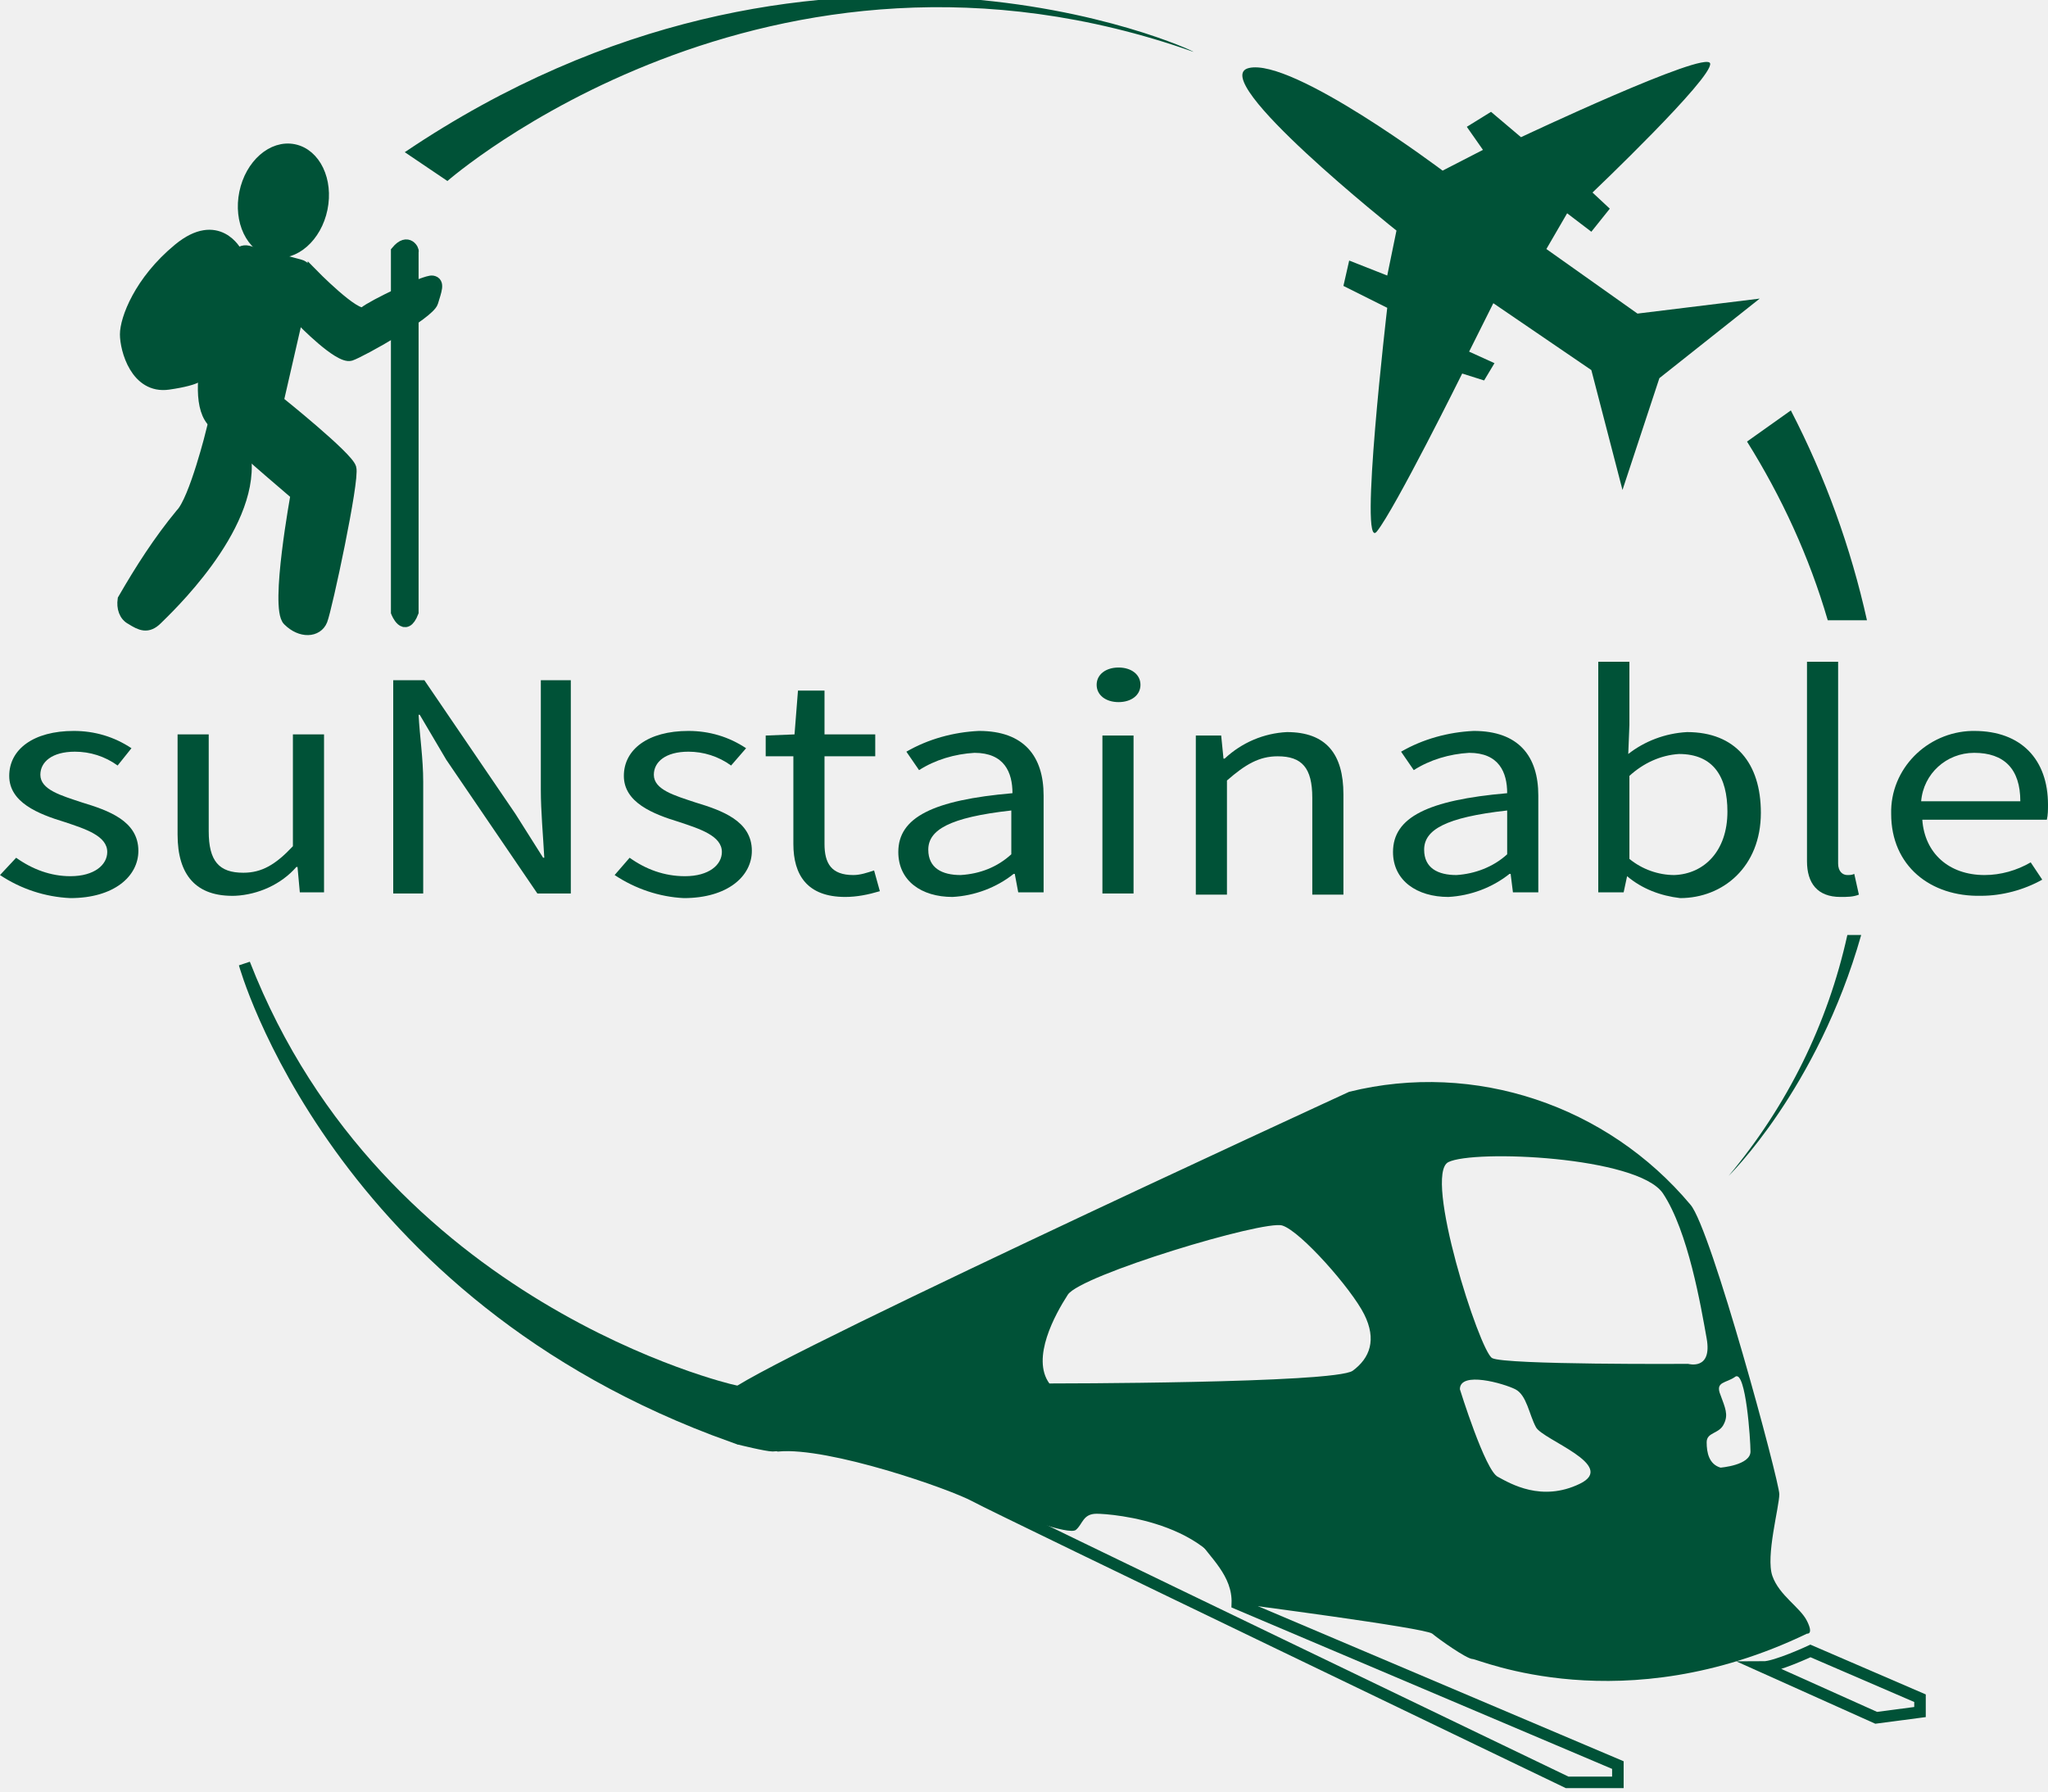
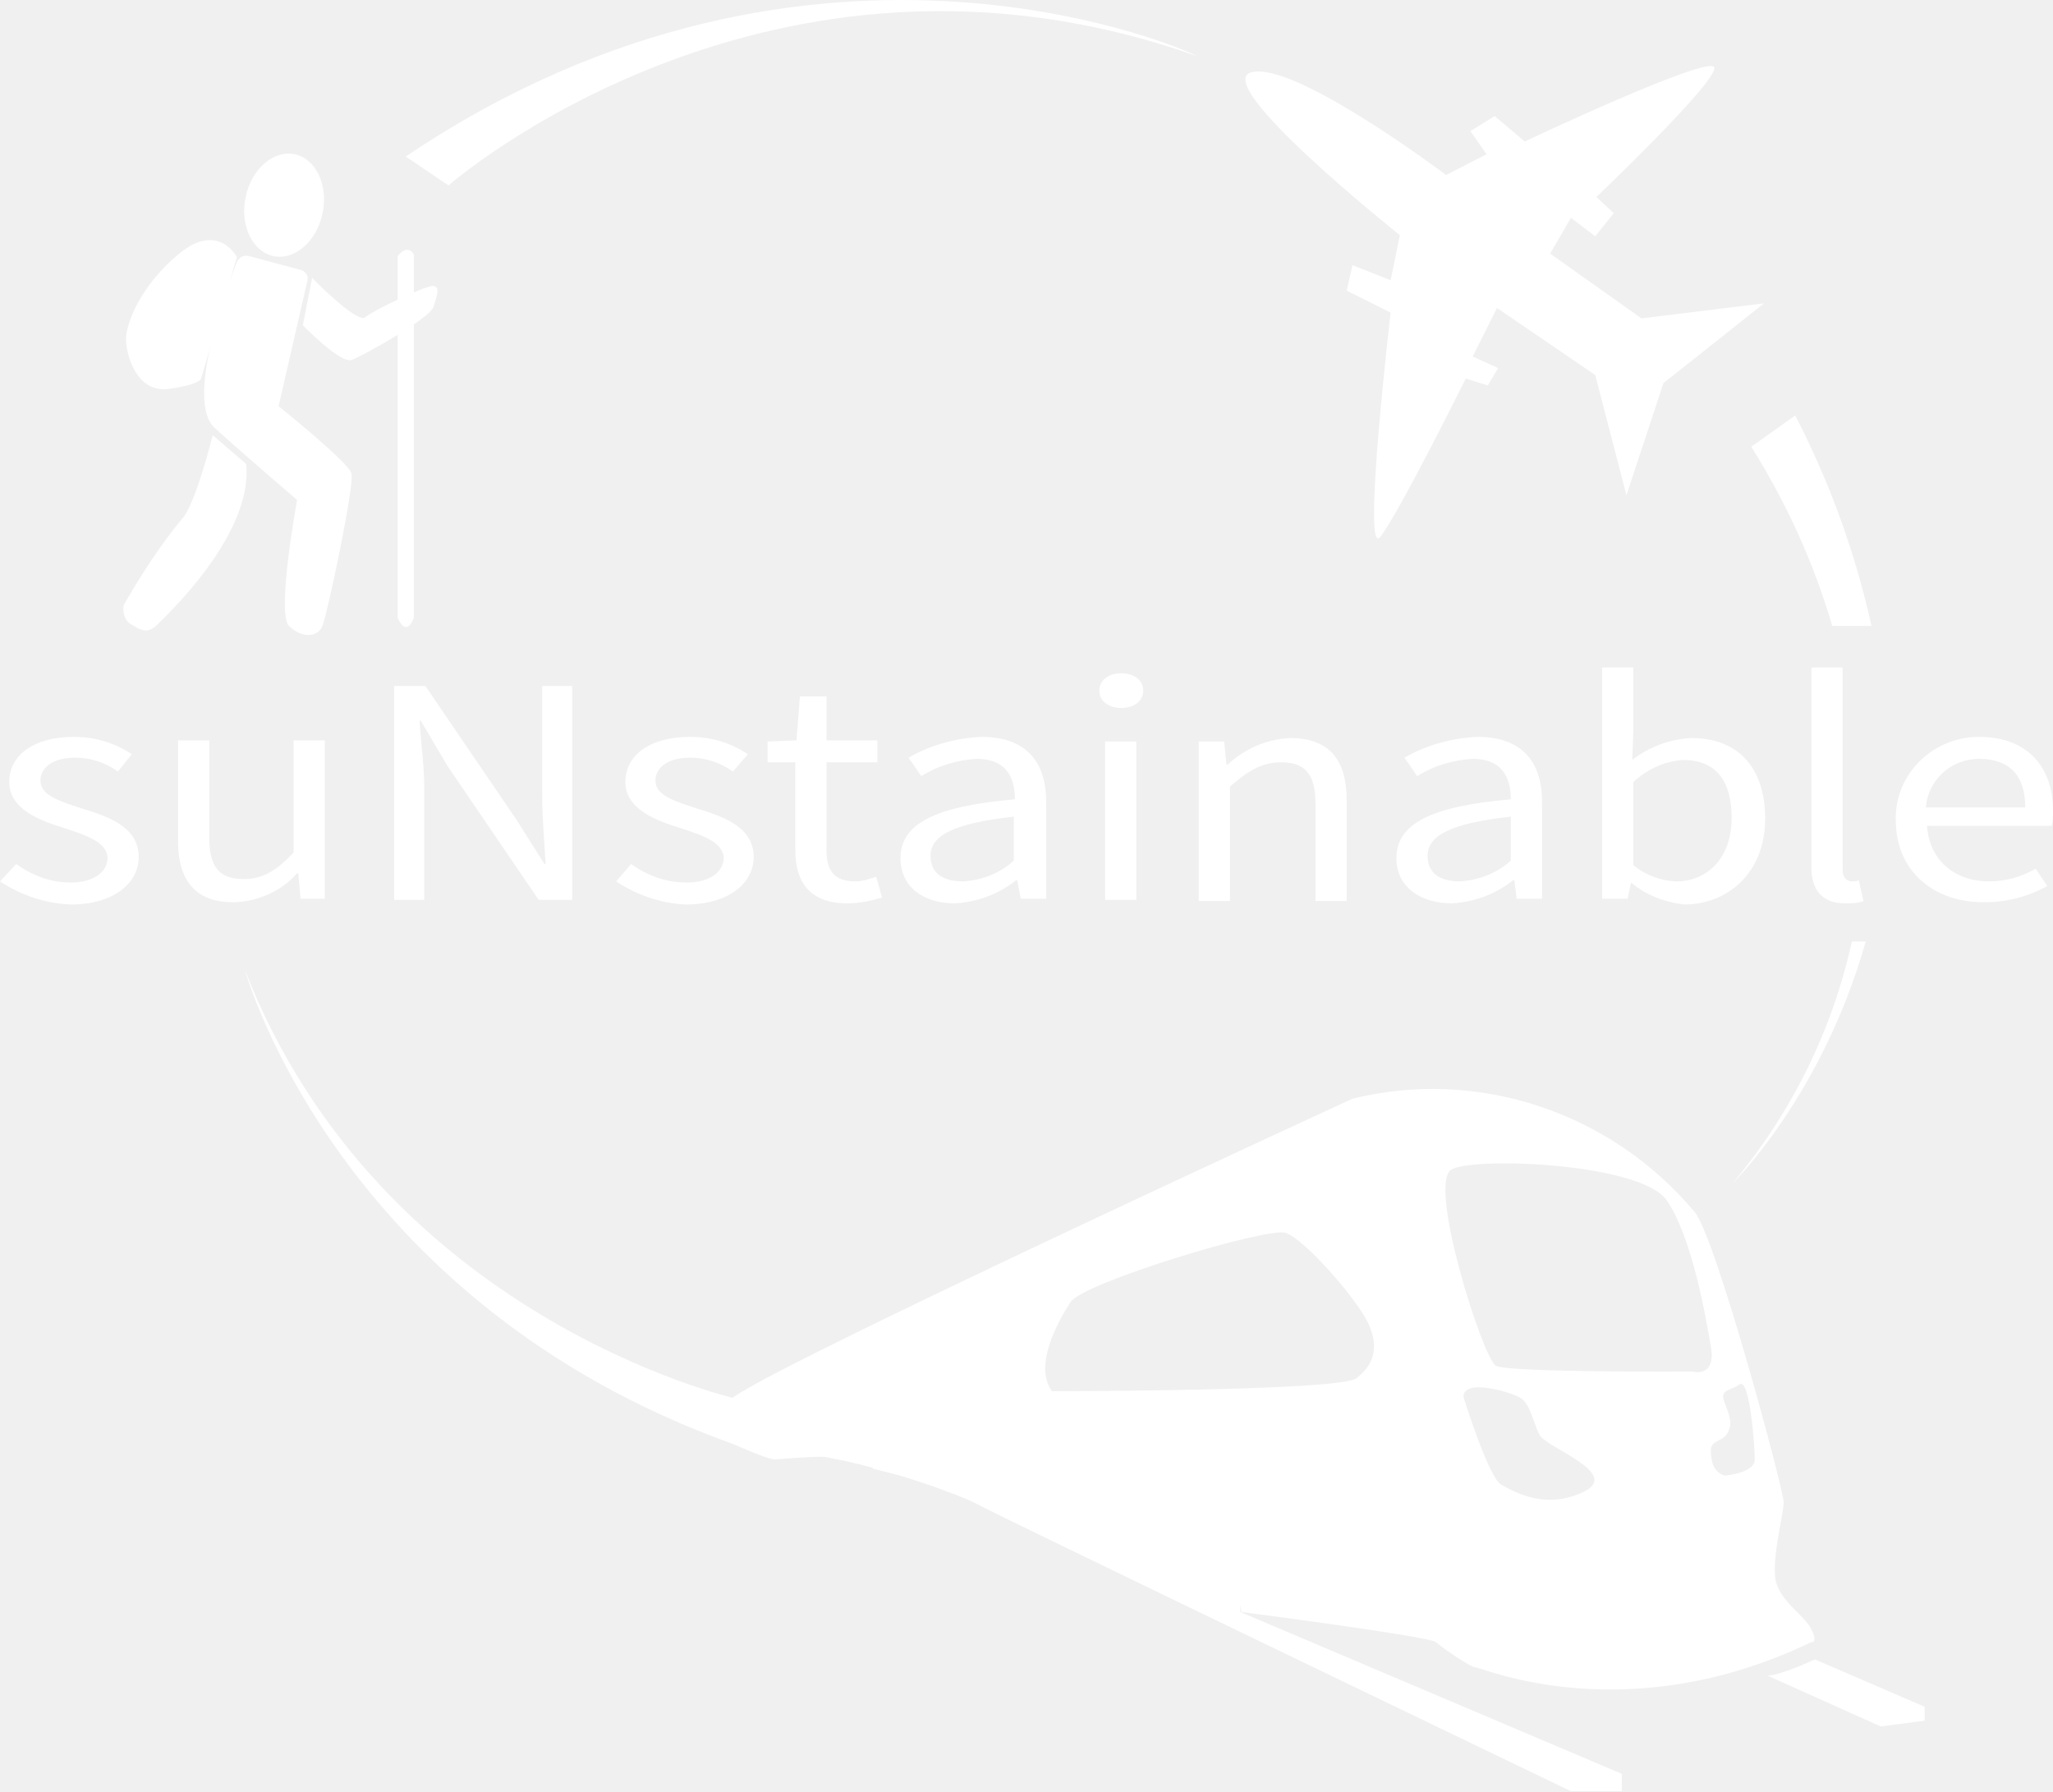
- <svg xmlns="http://www.w3.org/2000/svg" version="1.1" id="Layer_1" x="0px" y="0px" viewBox="0 0 177.6 155.4" style="enable-background:new 0 0 177.6 155.4;" xml:space="preserve">
-   <style type="text/css">
- 	.st0{fill:#005237;}
- 	.st1{fill:#005237;stroke:#005237;stroke-miterlimit:10;}
- 	.st2{fill:none;stroke:#005237;stroke-miterlimit:10;}
- </style>
-   <g id="Layer_2_00000097479160766722966960000004089678121155129990_">
-     <g id="Layer_3">
-       <path class="st0" d="M0,75.9l1.4-1.5c1.4,1,3,1.6,4.7,1.6c2.1,0,3.2-1,3.2-2.1c0-1.4-1.9-2-3.7-2.6c-2.3-0.7-4.8-1.7-4.8-4    s2.1-3.9,5.6-3.9c1.8,0,3.5,0.5,5,1.5l-1.2,1.5c-1.1-0.8-2.4-1.2-3.7-1.2c-2,0-3,0.9-3,2c0,1.3,1.8,1.8,3.6,2.4    c2.3,0.7,4.9,1.6,4.9,4.2c0,2.2-2.1,4.1-5.9,4.1C3.9,77.8,1.8,77.1,0,75.9z" />
-       <path class="st0" d="M15.4,72.4v-8.7h2.7v8.4c0,2.6,0.9,3.6,3,3.6c1.6,0,2.8-0.7,4.3-2.3v-9.7h2.7v13.7H26l-0.2-2.2h-0.1    c-1.3,1.5-3.3,2.4-5.3,2.5C17,77.8,15.4,75.9,15.4,72.4z" />
-       <path class="st0" d="M33.9,59h2.9l7.9,11.6l2.4,3.8h0.1c-0.1-1.9-0.3-4-0.3-5.9V59h2.6v18.5h-2.9l-7.9-11.6L36.4,62h-0.1    c0.1,1.9,0.4,3.8,0.4,5.8v9.7h-2.6V59z" />
-       <path class="st0" d="M53.3,75.9l1.3-1.5c1.4,1,3,1.6,4.8,1.6c2.1,0,3.2-1,3.2-2.1c0-1.4-1.9-2-3.7-2.6c-2.3-0.7-4.8-1.7-4.8-4    s2.1-3.9,5.6-3.9c1.8,0,3.5,0.5,5,1.5l-1.3,1.5c-1.1-0.8-2.4-1.2-3.7-1.2c-2,0-3,0.9-3,2c0,1.3,1.8,1.8,3.6,2.4    c2.3,0.7,4.9,1.6,4.9,4.2c0,2.2-2.1,4.1-5.9,4.1C57.2,77.8,55.1,77.1,53.3,75.9z" />
-       <path class="st0" d="M68.8,73.2v-7.6h-2.4v-1.8l2.5-0.1l0.3-3.8h2.3v3.8h4.4v1.9h-4.4v7.6c0,1.7,0.6,2.7,2.5,2.7    c0.6,0,1.2-0.2,1.8-0.4l0.5,1.8c-1,0.3-2,0.5-3,0.5C70,77.8,68.8,75.9,68.8,73.2z" />
-       <path class="st0" d="M77.9,73.9c0-3,3-4.5,9.9-5.1c0-1.8-0.7-3.5-3.3-3.5c-1.7,0.1-3.4,0.6-4.8,1.5l-1.1-1.6    c1.9-1.1,4.1-1.7,6.3-1.8c3.9,0,5.6,2.2,5.6,5.6v8.4h-2.2L88,75.8h-0.1c-1.5,1.2-3.4,1.9-5.3,2C79.9,77.8,77.9,76.4,77.9,73.9z     M87.7,74.1v-3.8c-5.4,0.6-7.2,1.7-7.2,3.4c0,1.6,1.2,2.2,2.8,2.2C85,75.8,86.5,75.2,87.7,74.1z" />
-       <path class="st0" d="M95.1,59.4c0-0.9,0.8-1.5,1.9-1.5s1.9,0.6,1.9,1.5s-0.8,1.5-1.9,1.5S95.1,60.3,95.1,59.4z M95.6,63.8h2.7    v13.7h-2.7L95.6,63.8z" />
-       <path class="st0" d="M103.7,63.8h2.2l0.2,2h0.1c1.5-1.4,3.4-2.2,5.4-2.3c3.4,0,4.9,1.9,4.9,5.4v8.7h-2.7v-8.4c0-2.6-0.9-3.6-3-3.6    c-1.6,0-2.8,0.7-4.4,2.1v9.9h-2.7L103.7,63.8z" />
-       <path class="st0" d="M120.8,73.9c0-3,3-4.5,9.9-5.1c0-1.8-0.7-3.5-3.3-3.5c-1.7,0.1-3.4,0.6-4.8,1.5l-1.1-1.6    c1.9-1.1,4.1-1.7,6.3-1.8c3.9,0,5.6,2.2,5.6,5.6v8.4h-2.2l-0.2-1.6h-0.1c-1.5,1.2-3.4,1.9-5.3,2C122.9,77.8,120.8,76.4,120.8,73.9    z M130.7,74.1v-3.8c-5.4,0.6-7.2,1.7-7.2,3.4c0,1.6,1.2,2.2,2.8,2.2C127.9,75.8,129.5,75.2,130.7,74.1L130.7,74.1z" />
-       <path class="st0" d="M141.1,76L141.1,76l-0.3,1.4h-2.2V57.4h2.7v5.5l-0.1,2.5c1.4-1.1,3.2-1.8,5.1-1.9c4.2,0,6.4,2.7,6.4,7    c0,4.7-3.3,7.4-7,7.4C144,77.7,142.4,77.1,141.1,76z M149.8,70.4c0-3-1.2-5-4.2-5c-1.6,0.1-3.1,0.8-4.3,1.9v7.2    c1.1,0.9,2.5,1.4,3.9,1.4C147.8,75.8,149.8,73.8,149.8,70.4L149.8,70.4z" />
-       <path class="st0" d="M156.7,74.7V57.4h2.7v17.5c0,0.7,0.4,1,0.8,1c0.2,0,0.4,0,0.6-0.1l0.4,1.8c-0.5,0.2-1,0.2-1.6,0.2    C157.6,77.8,156.7,76.6,156.7,74.7z" />
-       <path class="st0" d="M164,70.6c-0.1-3.9,3.1-7.1,7-7.2c0.1,0,0.2,0,0.2,0c4.1,0,6.4,2.5,6.4,6.4c0,0.4,0,0.9-0.1,1.3h-10.8    c0.2,2.9,2.3,4.8,5.4,4.8c1.4,0,2.8-0.4,4-1.1l1,1.5c-1.6,0.9-3.5,1.4-5.3,1.4C167.4,77.8,164,75.1,164,70.6z M175.2,69.5    c0-2.8-1.4-4.2-4-4.2c-2.4,0-4.4,1.8-4.6,4.2H175.2z" />
-       <path id="Path_2" class="st1" d="M63.5,124.6v-4c0,0-30.6-7-42.3-37C21.2,83.6,29.1,112.3,63.5,124.6z" />
-       <path id="Path_7_00000044872918499792102240000007440977657005544629_" class="st2" d="M67.2,121.3" />
-       <path class="st0" d="M82,128.7c1.3,0.2,2.2,0.9,3.2,1.1l2.6,1.5c0,0,4.9,1.9,5.5,1.4c0.6-0.5,0.6-1.4,1.8-1.4s11.1,0.7,12.3,7.8    c0,0,16.2,2.1,16.8,2.6s3,2.2,3.5,2.2s13,5.5,29-2.2c0,0,0.6,0.1,0-1.1s-2.4-2.2-3-3.9s0.6-6,0.6-7.1c0-1.1-5.9-23-7.7-25.1    c-7.2-8.6-18.7-12.5-29.6-9.8c0,0-56.3,25.9-53.8,26.2 M62.9,120.5c-0.3,0,0.4,0.2,0.4,0.5l0.3,1.6c0.2,0,0.2,2.7,0.4,2.7    c0,0,2.4,0.6,3,0.6c0.6,0,8.5-0.9,8.5,0.8l6.1,1.5 M117.3,118.9C115.7,120,91,120,91,120c-1.6-2.2,0.5-6,1.6-7.7s17-6.5,18.6-6    c1.6,0.5,6,5.5,7.1,7.7S118.8,117.8,117.3,118.9z M137,128.7c-3.3,1.6-6,0-7.1-0.6c-1.1-0.5-3.3-7.6-3.3-7.6c0-1.6,3.8-0.5,4.8,0    s1.2,2.2,1.8,3.3C133.8,124.9,140.3,127.1,137,128.7z M146.4,118.3c0,0-15.9,0.1-17-0.5c-1.1-0.6-6-15.9-3.8-17    c2.2-1.1,16.4-0.5,18.6,2.7c2.2,3.3,3.3,9.8,3.8,12.6C148.5,118.9,146.4,118.3,146.4,118.3z M149.2,127.3c-1-0.3-1.2-1.3-1.2-2.2    c0-0.9,1.1-0.7,1.5-1.6c0.4-0.8,0.1-1.4-0.3-2.5c-0.5-1.2,0.5-1,1.3-1.6c0.9-0.5,1.3,5.5,1.3,6.5    C151.8,127.1,149.2,127.3,149.2,127.3z" />
-       <path id="Path_10" class="st2" d="M157,143.2c0,0-3,1.4-4.1,1.4l9.8,4.4l3.8-0.5v-1.2L157,143.2z" />
-       <path class="st2" d="M82.6,126.7c-0.3,0.2-0.5,0.5-0.6,0.8c-0.9-0.1-1.8-0.3-2.7-0.6c-1.6-0.6-0.3,0.2-0.8-0.3    c-0.7-0.5-1.3,0.2-3.1-1.4c-0.4,0-0.7,0.2-0.8,0.5l-4.4-0.6l-3.5-0.1v0.2c0.3,0,0.5,0.1,0.8,0.2c4.5-0.4,15.1,3.3,17.1,4.4    s51.3,24.8,51.3,24.8h4.4v-1.5l-33-14c0.1-2.7-2.1-4.4-3.1-6s-5.9-2.4-7.6-2.5s-4.4,0.6-5.5,0.6s-3.2-1.1-3.2-1.1" />
-       <path id="Path_16" class="st1" d="M34.4,21.8v31.3c0,0,0.7,1.8,1.4,0V21.8C35.9,21.8,35.4,20.6,34.4,21.8z" />
-       <ellipse id="Ellipse_1" transform="matrix(0.2014 -0.9795 0.9795 0.2014 2.5789 38.0027)" class="st1" cx="24.6" cy="17.4" rx="4.5" ry="3.4" />
-       <path id="Path_13" class="st1" d="M21.5,21.8c-0.4-0.1-0.8,0.1-1,0.5c-1,2.6-4.5,12.1-1.9,14.4c3.1,2.8,7.1,6.2,7.1,6.2    s-1.8,9.8-0.7,10.9s2.5,1,2.9,0s2.8-12.2,2.5-13.2s-6.3-5.8-6.3-5.8l2.5-10.9c0.1-0.4-0.2-0.8-0.6-0.9L21.5,21.8z" />
-       <path id="Path_14" class="st1" d="M18.4,37.3c0,0-1.5,6.1-2.7,7.3c-1.9,2.3-3.5,4.8-5,7.4c-0.1,0.7,0.1,1.4,0.7,1.7    c0.8,0.5,1.4,0.8,2.2,0s8.3-7.8,7.7-13.9L18.4,37.3z" />
-       <path id="Path_15" class="st1" d="M20.5,21.9c0,0-1.6-3.1-5-0.3s-4.6,6.1-4.6,7.4s0.9,4.7,3.7,4.3s2.8-0.9,2.8-0.9L20.5,21.9z" />
-       <path id="Path_17" class="st1" d="M26.2,27.8c0,0,3.2,3.3,4.2,3c0.9-0.3,6.8-3.6,7.1-4.6s0.6-1.7,0-1.8s-5.2,2.1-5.9,2.7    s-4.6-3.4-4.6-3.4L26.2,27.8z" />
-       <path id="Path_30" class="st0" d="M35.1,13.2l3.7,2.5c0,0,27.7-24.3,64.7-11.2C103.6,4.4,70.7-10.8,35.1,13.2z" />
-       <path id="Path_1" class="st0" d="M143.9,32.8l8.7-6.9L142,27.2l-7.9-5.6l1.8-3.1l2.1,1.6l1.6-2l-1.5-1.4c0,0,10.5-10,10.2-11.2    s-16.4,6.4-16.4,6.4l-2.6-2.2l-2.1,1.3l1.4,2l-3.5,1.8c0,0-13-9.8-16.8-8.9s12.8,14.1,12.8,14.1l-0.8,3.9l-3.3-1.3l-0.5,2.2    l3.8,1.9c0,0-2.5,21.4-0.9,19.4s7.4-13.7,7.4-13.7l1.9,0.6l0.9-1.5l-2.2-1l2.1-4.2l8.5,5.8l2.7,10.4L143.9,32.8z" />
-       <path class="st0" d="M161.9,53.8c-1.4-6.3-3.6-12.4-6.6-18.2l-3.8,2.7c3,4.8,5.4,10,7,15.5C159.7,53.8,160.8,53.8,161.9,53.8z" />
-       <path class="st0" d="M160.2,81.1c-1.7,7.7-5.2,14.8-10.3,20.9c0,0,7.7-7.5,11.5-20.9H160.2z" />
+ <svg xmlns="http://www.w3.org/2000/svg" id="Layer_2" viewBox="0 0 177.6 154.94">
+   <defs>
+     <style>.cls-1{fill:#fff;}</style>
+   </defs>
+   <g id="Layer_1-2">
+     <g id="Layer_2-2">
+       <g id="Layer_3">
+         <path class="cls-1" d="M0,76.24l1.4-1.5c1.4,1,3,1.6,4.7,1.6,2.1,0,3.2-1,3.2-2.1,0-1.4-1.9-2-3.7-2.6-2.3-.7-4.8-1.7-4.8-4s2.1-3.9,5.6-3.9c1.8,0,3.5,.5,5,1.5l-1.2,1.5c-1.1-.8-2.4-1.2-3.7-1.2-2,0-3,.9-3,2,0,1.3,1.8,1.8,3.6,2.4,2.3,.7,4.9,1.6,4.9,4.2,0,2.2-2.1,4.1-5.9,4.1-2.2-.1-4.3-.8-6.1-2Z" />
+         <path class="cls-1" d="M15.4,72.74v-8.7h2.7v8.4c0,2.6,.9,3.6,3,3.6,1.6,0,2.8-.7,4.3-2.3v-9.7h2.7v13.7h-2.1l-.2-2.2h-.1c-1.3,1.5-3.3,2.4-5.3,2.5-3.4,.1-5-1.8-5-5.3Z" />
+         <path class="cls-1" d="M33.9,59.34h2.9l7.9,11.6,2.4,3.8h.1c-.1-1.9-.3-4-.3-5.9v-9.5h2.6v18.5h-2.9l-7.9-11.6-2.3-3.9h-.1c.1,1.9,.4,3.8,.4,5.8v9.7h-2.6v-18.5h-.2Z" />
+         <path class="cls-1" d="M53.3,76.24l1.3-1.5c1.4,1,3,1.6,4.8,1.6,2.1,0,3.2-1,3.2-2.1,0-1.4-1.9-2-3.7-2.6-2.3-.7-4.8-1.7-4.8-4s2.1-3.9,5.6-3.9c1.8,0,3.5,.5,5,1.5l-1.3,1.5c-1.1-.8-2.4-1.2-3.7-1.2-2,0-3,.9-3,2,0,1.3,1.8,1.8,3.6,2.4,2.3,.7,4.9,1.6,4.9,4.2,0,2.2-2.1,4.1-5.9,4.1-2.1-.1-4.2-.8-6-2Z" />
+         <path class="cls-1" d="M68.8,73.54v-7.6h-2.4v-1.8l2.5-.1,.3-3.8h2.3v3.8h4.4v1.9h-4.4v7.6c0,1.7,.6,2.7,2.5,2.7,.6,0,1.2-.2,1.8-.4l.5,1.8c-1,.3-2,.5-3,.5-3.3,0-4.5-1.9-4.5-4.6Z" />
+         <path class="cls-1" d="M77.9,74.24c0-3,3-4.5,9.9-5.1,0-1.8-.7-3.5-3.3-3.5-1.7,.1-3.4,.6-4.8,1.5l-1.1-1.6c1.9-1.1,4.1-1.7,6.3-1.8,3.9,0,5.6,2.2,5.6,5.6v8.4h-2.2l-.3-1.6h-.1c-1.5,1.2-3.4,1.9-5.3,2-2.7,0-4.7-1.4-4.7-3.9Zm9.8,.2v-3.8c-5.4,.6-7.2,1.7-7.2,3.4,0,1.6,1.2,2.2,2.8,2.2,1.7-.1,3.2-.7,4.4-1.8Z" />
+         <path class="cls-1" d="M95.1,59.74c0-.9,.8-1.5,1.9-1.5s1.9,.6,1.9,1.5-.8,1.5-1.9,1.5-1.9-.6-1.9-1.5Zm.5,4.4h2.7v13.7h-2.7v-13.7Z" />
+         <path class="cls-1" d="M103.7,64.14h2.2l.2,2h.1c1.5-1.4,3.4-2.2,5.4-2.3,3.4,0,4.9,1.9,4.9,5.4v8.7h-2.7v-8.4c0-2.6-.9-3.6-3-3.6-1.6,0-2.8,.7-4.4,2.1v9.9h-2.7v-13.8Z" />
+         <path class="cls-1" d="M120.8,74.24c0-3,3-4.5,9.9-5.1,0-1.8-.7-3.5-3.3-3.5-1.7,.1-3.4,.6-4.8,1.5l-1.1-1.6c1.9-1.1,4.1-1.7,6.3-1.8,3.9,0,5.6,2.2,5.6,5.6v8.4h-2.2l-.2-1.6h-.1c-1.5,1.2-3.4,1.9-5.3,2-2.7,0-4.8-1.4-4.8-3.9Zm9.9,.2v-3.8c-5.4,.6-7.2,1.7-7.2,3.4,0,1.6,1.2,2.2,2.8,2.2,1.6-.1,3.2-.7,4.4-1.8h0Z" />
+         <path class="cls-1" d="M141.1,76.34h0l-.3,1.4h-2.2v-20h2.7v5.5l-.1,2.5c1.4-1.1,3.2-1.8,5.1-1.9,4.2,0,6.4,2.7,6.4,7,0,4.7-3.3,7.4-7,7.4-1.7-.2-3.3-.8-4.6-1.9Zm8.7-5.6c0-3-1.2-5-4.2-5-1.6,.1-3.1,.8-4.3,1.9v7.2c1.1,.9,2.5,1.4,3.9,1.4,2.6-.1,4.6-2.1,4.6-5.5h0Z" />
+         <path class="cls-1" d="M156.7,75.04v-17.3h2.7v17.5c0,.7,.4,1,.8,1,.2,0,.4,0,.6-.1l.4,1.8c-.5,.2-1,.2-1.6,.2-2,0-2.9-1.2-2.9-3.1Z" />
+         <path class="cls-1" d="M164,70.94c-.1-3.9,3.1-7.1,7-7.2h.2c4.1,0,6.4,2.5,6.4,6.4,0,.4,0,.9-.1,1.3h-10.8c.2,2.9,2.3,4.8,5.4,4.8,1.4,0,2.8-.4,4-1.1l1,1.5c-1.6,.9-3.5,1.4-5.3,1.4-4.4,.1-7.8-2.6-7.8-7.1Zm11.2-1.1c0-2.8-1.4-4.2-4-4.2-2.4,0-4.4,1.8-4.6,4.2h8.6Z" />
+         <path id="Path_2" class="cls-1" d="M63.5,124.94v-4s-30.6-7-42.3-37c0,0,7.9,28.7,42.3,41Z" />
+         <path class="cls-1" d="M82,129.04c1.3,.2,2.2,.9,3.2,1.1l2.6,1.5s4.9,1.9,5.5,1.4,.6-1.4,1.8-1.4,11.1,.7,12.3,7.8c0,0,16.2,2.1,16.8,2.6s3,2.2,3.5,2.2,13,5.5,29-2.2c0,0,.6,.1,0-1.1s-2.4-2.2-3-3.9,.6-6,.6-7.1-5.9-23-7.7-25.1c-7.2-8.6-18.7-12.5-29.6-9.8,0,0-56.3,25.9-53.8,26.2m-.3-.4c-.3,0,.4,.2,.4,.5l-.18,1.49c-.48,.02,.18,2.11,.38,2.11,0,0,2.9,1.3,3.5,1.3s8.5-.9,8.5,.8l6.1,1.5m35.7-9.3c-1.6,1.1-26.3,1.1-26.3,1.1-1.6-2.2,.5-6,1.6-7.7s17-6.5,18.6-6,6,5.5,7.1,7.7,.5,3.8-1,4.9Zm19.7,9.8c-3.3,1.6-6,0-7.1-.6-1.1-.5-3.3-7.6-3.3-7.6,0-1.6,3.8-.5,4.8,0s1.2,2.2,1.8,3.3,7.1,3.3,3.8,4.9Zm9.4-10.4s-15.9,.1-17-.5-6-15.9-3.8-17,16.4-.5,18.6,2.7c2.2,3.3,3.3,9.8,3.8,12.6,.5,2.8-1.6,2.2-1.6,2.2Zm2.8,9c-1-.3-1.2-1.3-1.2-2.2s1.1-.7,1.5-1.6c.4-.8,.1-1.4-.3-2.5-.5-1.2,.5-1,1.3-1.6,.9-.5,1.3,5.5,1.3,6.5,0,1.2-2.6,1.4-2.6,1.4Z" />
+         <path id="Path_10" class="cls-1" d="M157,143.54s-3,1.4-4.1,1.4l9.8,4.4,3.8-.5v-1.2l-9.5-4.1Z" />
+         <path class="cls-1" d="M82.6,127.04c-.3,.2-.5,.5-.6,.8-.9-.1-1.8-.3-2.7-.6-1.6-.6-.3,.2-.8-.3-.7-.5-1.3,.2-3.1-1.4-.4,0-.7,.2-.8,.5l-4.4-.6-3.5-.1v.2c.3,0,.5,.1,.8,.2,4.5-.4,15.1,3.3,17.1,4.4s51.3,24.8,51.3,24.8h4.4v-1.5l-33-14c.1-2.7-2.1-4.4-3.1-6s-5.9-2.4-7.6-2.5-4.4,.6-5.5,.6-3.2-1.1-3.2-1.1" />
+         <path id="Path_16" class="cls-1" d="M34.4,22.14v31.3s.7,1.8,1.4,0V22.14c.1,0-.4-1.2-1.4,0Z" />
+         <ellipse id="Ellipse_1" class="cls-1" cx="24.58" cy="17.75" rx="4.5" ry="3.4" transform="translate(2.24 38.25) rotate(-78.38)" />
+         <path id="Path_13" class="cls-1" d="M21.5,22.14c-.4-.1-.8,.1-1,.5-1,2.6-4.5,12.1-1.9,14.4,3.1,2.8,7.1,6.2,7.1,6.2,0,0-1.8,9.8-.7,10.9s2.5,1,2.9,0,2.8-12.2,2.5-13.2-6.3-5.8-6.3-5.8l2.5-10.9c.1-.4-.2-.8-.6-.9l-4.5-1.2Z" />
+         <path id="Path_14" class="cls-1" d="M18.4,37.64s-1.5,6.1-2.7,7.3c-1.9,2.3-3.5,4.8-5,7.4-.1,.7,.1,1.4,.7,1.7,.8,.5,1.4,.8,2.2,0s8.3-7.8,7.7-13.9l-2.9-2.5Z" />
+         <path id="Path_15" class="cls-1" d="M20.5,22.24s-1.6-3.1-5-.3-4.6,6.1-4.6,7.4,.9,4.7,3.7,4.3,2.8-.9,2.8-.9l3.1-10.5Z" />
+         <path id="Path_17" class="cls-1" d="M26.2,28.14s3.2,3.3,4.2,3c.9-.3,6.8-3.6,7.1-4.6s.6-1.7,0-1.8-5.2,2.1-5.9,2.7-4.6-3.4-4.6-3.4l-.8,4.1Z" />
+         <path id="Path_30" class="cls-1" d="M35.1,13.54l3.7,2.5S66.5-8.26,103.5,4.84c.1-.1-32.8-15.3-68.4,8.7Z" />
+         <path id="Path_1" class="cls-1" d="M143.9,33.14l8.7-6.9-10.6,1.3-7.9-5.6,1.8-3.1,2.1,1.6,1.6-2-1.5-1.4s10.5-10,10.2-11.2-16.4,6.4-16.4,6.4l-2.6-2.2-2.1,1.3,1.4,2-3.5,1.8s-13-9.8-16.8-8.9,12.8,14.1,12.8,14.1l-.8,3.9-3.3-1.3-.5,2.2,3.8,1.9s-2.5,21.4-.9,19.4,7.4-13.7,7.4-13.7l1.9,.6,.9-1.5-2.2-1,2.1-4.2,8.5,5.8,2.7,10.4,3.2-9.7Z" />
+         <path class="cls-1" d="M161.9,54.14c-1.4-6.3-3.6-12.4-6.6-18.2l-3.8,2.7c3,4.8,5.4,10,7,15.5h3.4Z" />
+         <path class="cls-1" d="M160.2,81.44c-1.7,7.7-5.2,14.8-10.3,20.9,0,0,7.7-7.5,11.5-20.9h-1.2Z" />
+       </g>
    </g>
  </g>
</svg>
